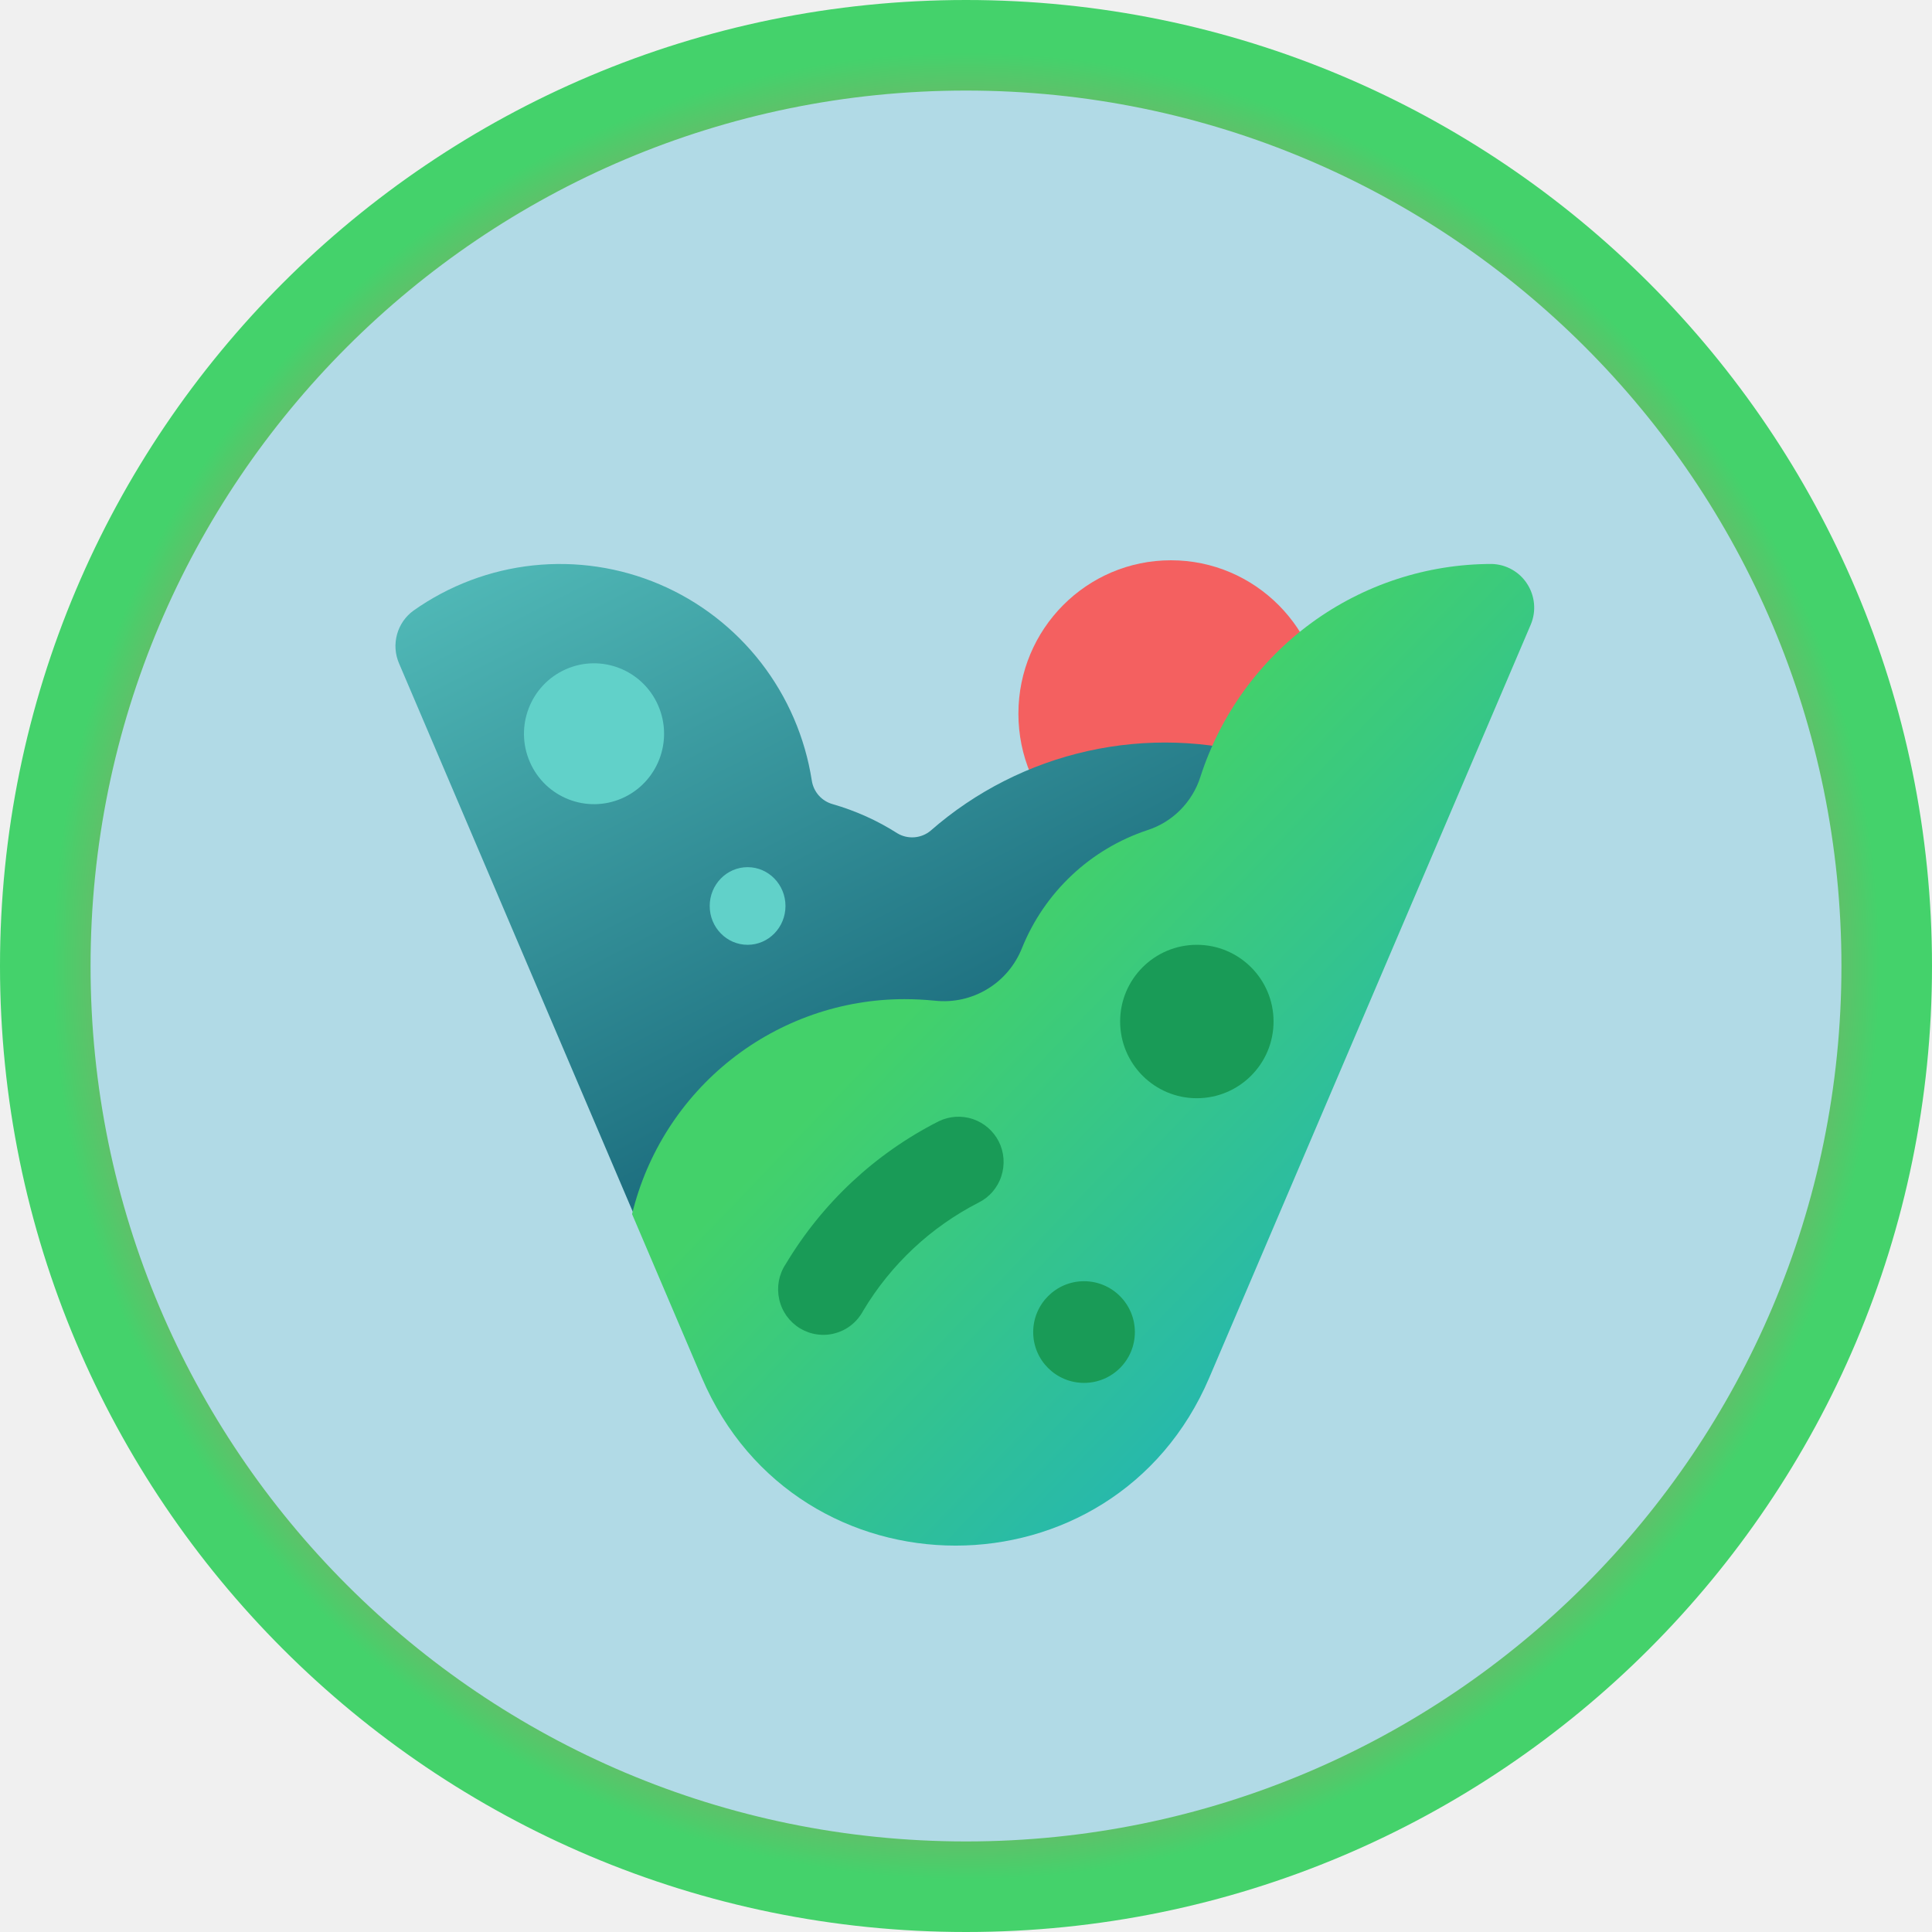
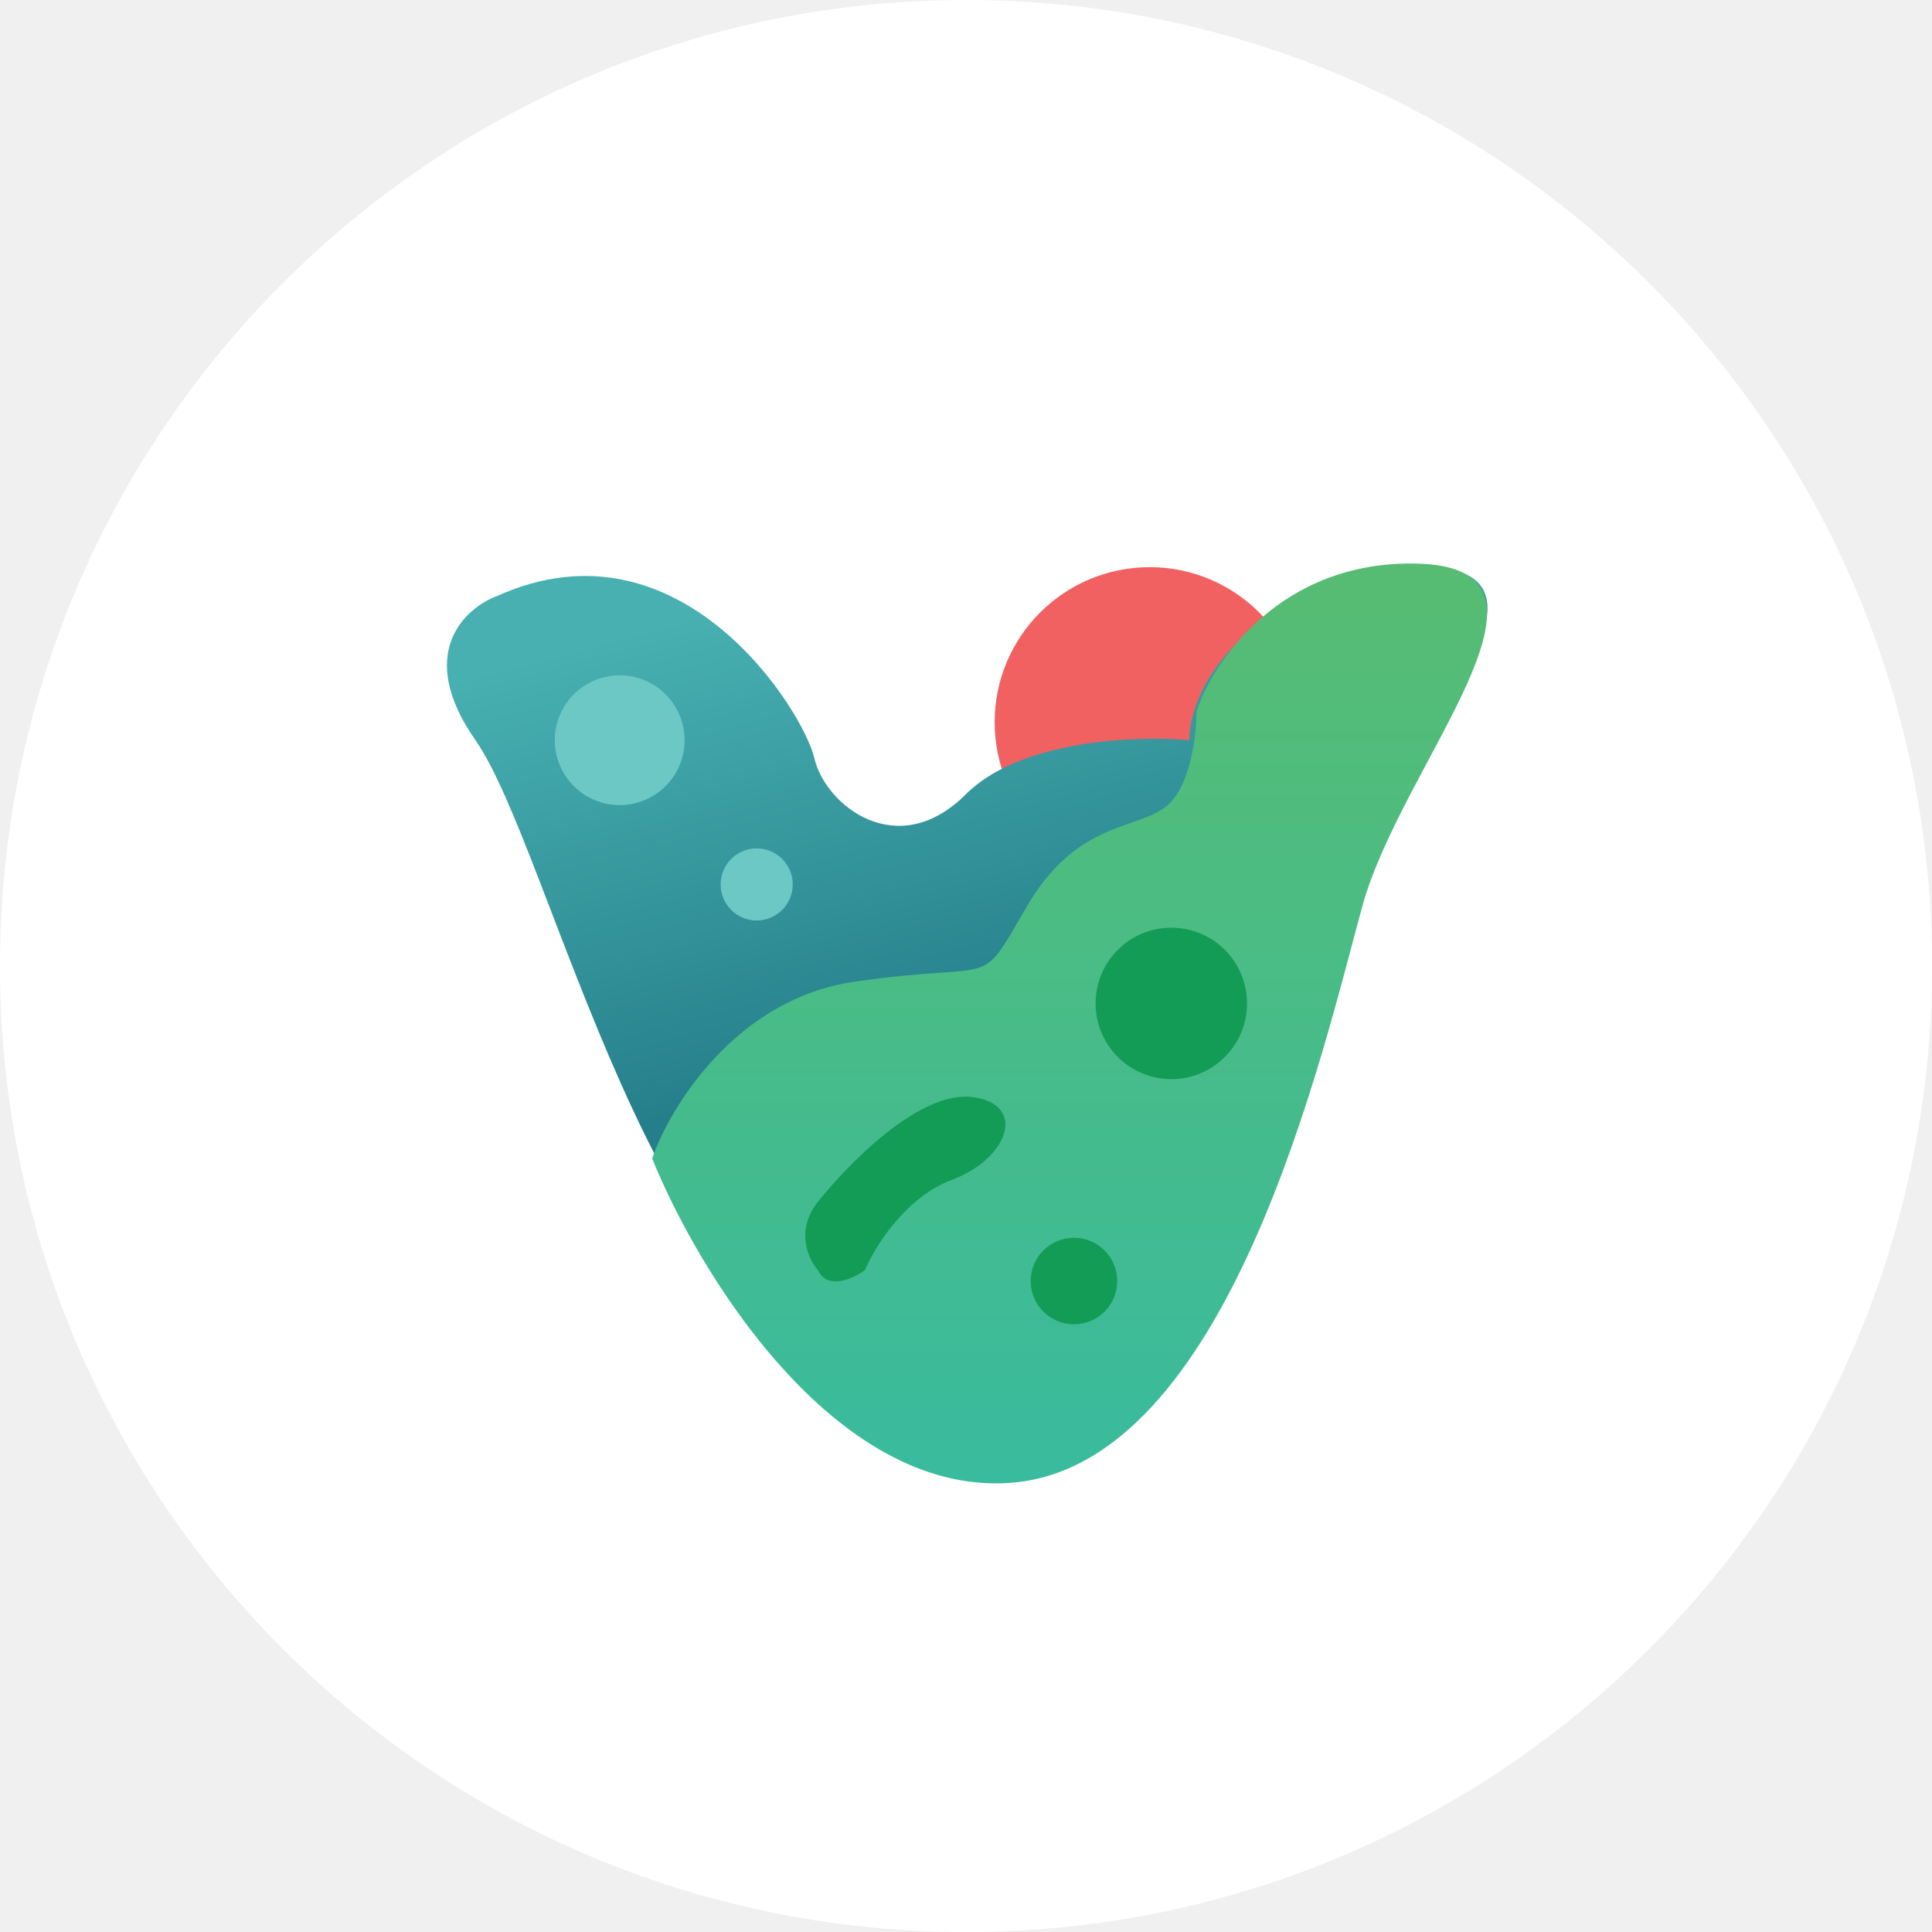
- <svg xmlns="http://www.w3.org/2000/svg" width="32" height="32" viewBox="0 0 32 32" fill="none">
-   <g clip-path="url(#clip0_4133_21)">
-     <circle cx="16" cy="16" r="15.25" fill="#B1DAE6" stroke="url(#paint0_angular_4133_21)" stroke-width="1.5" />
-     <path d="M19.394 14.363C20.789 14.363 21.92 13.225 21.92 11.821C21.92 10.418 20.789 9.28 19.394 9.28C17.999 9.28 16.868 10.418 16.868 11.821C16.868 13.225 17.999 14.363 19.394 14.363Z" fill="#F46060" />
-     <path d="M20.931 12.531C19.982 12.256 18.981 12.225 18.018 12.439C17.054 12.654 16.159 13.107 15.415 13.758C15.339 13.822 15.245 13.86 15.146 13.868C15.047 13.876 14.948 13.853 14.863 13.802C14.531 13.59 14.17 13.428 13.791 13.319C13.702 13.294 13.623 13.245 13.561 13.175C13.5 13.106 13.46 13.02 13.446 12.929C13.335 12.216 13.045 11.544 12.604 10.975C12.162 10.406 11.585 9.96 10.924 9.678C10.264 9.397 9.543 9.289 8.83 9.365C8.117 9.441 7.435 9.699 6.848 10.114C6.716 10.21 6.619 10.349 6.576 10.508C6.532 10.667 6.544 10.836 6.609 10.987L10.503 20.122C10.746 20.283 11.033 20.368 11.324 20.364C11.616 20.36 11.9 20.268 12.139 20.1L20.439 14.287C20.7 14.103 20.895 13.839 20.993 13.534C21.091 13.229 21.087 12.901 20.981 12.598L20.931 12.531Z" fill="url(#paint1_linear_4133_21)" />
-     <path d="M20.029 22.82L25.356 10.341C25.401 10.232 25.419 10.115 25.408 9.998C25.397 9.881 25.358 9.768 25.294 9.67C25.231 9.571 25.144 9.49 25.042 9.433C24.939 9.375 24.825 9.344 24.708 9.341V9.341C23.635 9.341 22.59 9.683 21.723 10.316C20.856 10.95 20.212 11.843 19.882 12.868C19.816 13.075 19.702 13.262 19.549 13.416C19.397 13.569 19.21 13.684 19.004 13.75C18.538 13.905 18.111 14.159 17.753 14.496C17.394 14.833 17.113 15.244 16.928 15.701C16.816 15.984 16.615 16.224 16.355 16.381C16.095 16.539 15.791 16.607 15.489 16.575C15.32 16.558 15.152 16.549 14.982 16.549C13.942 16.549 12.931 16.901 12.113 17.546C11.294 18.192 10.715 19.094 10.469 20.109L11.625 22.82C13.209 26.527 18.447 26.527 20.029 22.82Z" fill="url(#paint2_linear_4133_21)" />
-     <path d="M19.823 18.19C20.525 18.19 21.094 17.621 21.094 16.919C21.094 16.218 20.525 15.649 19.823 15.649C19.122 15.649 18.553 16.218 18.553 16.919C18.553 17.621 19.122 18.19 19.823 18.19Z" fill="#199B57" />
-     <path d="M17.955 22.905C18.42 22.905 18.797 22.529 18.797 22.064C18.797 21.599 18.42 21.221 17.955 21.221C17.49 21.221 17.113 21.599 17.113 22.064C17.113 22.529 17.49 22.905 17.955 22.905Z" fill="#199B57" />
-     <path d="M12.383 15.649C12.729 15.649 13.01 15.361 13.01 15.006C13.01 14.651 12.729 14.363 12.383 14.363C12.036 14.363 11.755 14.651 11.755 15.006C11.755 15.361 12.036 15.649 12.383 15.649Z" fill="#61D1C9" />
-     <path d="M10.306 13.221C10.892 12.962 11.159 12.274 10.901 11.684C10.643 11.094 9.958 10.826 9.372 11.085C8.785 11.345 8.519 12.033 8.777 12.623C9.034 13.212 9.719 13.48 10.306 13.221Z" fill="#61D1C9" />
-     <path d="M16.543 18.907C16.587 18.995 16.614 19.091 16.621 19.19C16.628 19.289 16.616 19.388 16.585 19.482C16.555 19.576 16.505 19.663 16.441 19.738C16.377 19.813 16.298 19.874 16.21 19.918C15.418 20.323 14.754 20.945 14.296 21.712C14.248 21.802 14.183 21.881 14.103 21.945C14.024 22.009 13.933 22.055 13.835 22.082C13.737 22.11 13.635 22.116 13.535 22.102C13.434 22.089 13.338 22.054 13.251 22.002C13.164 21.949 13.089 21.879 13.029 21.797C12.97 21.714 12.928 21.62 12.906 21.52C12.884 21.421 12.882 21.318 12.9 21.218C12.919 21.117 12.957 21.022 13.014 20.937C13.62 19.924 14.498 19.104 15.548 18.572C15.724 18.486 15.927 18.473 16.113 18.535C16.299 18.598 16.453 18.731 16.543 18.907V18.907Z" fill="#199B57" />
+ <svg xmlns="http://www.w3.org/2000/svg" width="240" height="240" viewBox="0 0 240 240" fill="none">
+   <g clip-path="url(#clip0_3965_27477)">
+     <circle cx="120" cy="120" r="120" fill="white" />
+     <circle cx="142.818" cy="89.714" r="19.259" fill="#F16161" />
+     <path d="M119.976 98.671C126.783 91.864 141.324 91.356 147.744 91.953C147.744 87.027 152.043 76.099 169.241 71.799C186.439 67.499 185.962 75.382 183.573 79.861L142.817 165.405C139.831 171.824 128.216 172.302 107.434 169.436C81.458 165.853 68.47 105.39 59.065 91.953C51.54 81.204 57.721 75.531 61.752 74.038C84.594 63.737 99.821 88.371 101.165 94.193C102.509 100.015 111.466 107.181 119.976 98.671Z" fill="url(#paint0_linear_3965_27477)" />
+     <path d="M106.09 121.961C91.4 124.111 83.248 137.487 81.009 143.907C86.682 157.94 103.492 185.649 125.348 184.216C152.669 182.424 164.313 130.471 169.24 112.556C174.167 94.641 197.008 70.455 175.958 70.008C159.118 69.649 150.728 82.1 148.638 88.37C148.638 91.207 147.921 97.507 145.055 100.015C141.472 103.15 133.858 101.807 127.588 112.556C121.318 123.305 124.453 119.274 106.09 121.961Z" fill="url(#paint1_linear_3965_27477)" />
+     <circle cx="145.504" cy="124.648" r="9.405" fill="#139C56" />
+     <circle cx="76.981" cy="91.953" r="8.062" fill="#6CC8C4" />
+     <circle cx="93.999" cy="109.869" r="4.479" fill="#6CC8C4" />
+     <circle cx="133.412" cy="159.135" r="5.375" fill="#139C56" />
+     <path d="M101.612 149.281C98.746 152.864 100.418 156.447 101.612 157.791C102.795 160.299 105.986 158.836 107.434 157.791C108.628 154.955 112.45 148.744 118.183 146.594C125.349 143.907 127.588 137.189 120.87 136.293C114.152 135.397 105.195 144.803 101.612 149.281Z" fill="#139C56" />
  </g>
  <defs>
-     <radialGradient id="paint0_angular_4133_21" cx="0" cy="0" r="1" gradientUnits="userSpaceOnUse" gradientTransform="translate(16 16) rotate(42.5867) scale(15.3932)">
-       <stop offset="0.26" stop-color="#61D1C9" />
-       <stop offset="0.542" stop-color="#61D1C9" />
-       <stop offset="0.698" stop-color="#F46060" />
-       <stop offset="0.983" stop-color="#44D26B" />
-     </radialGradient>
-     <linearGradient id="paint1_linear_4133_21" x1="18.852" y1="22.541" x2="9.577" y2="4.438" gradientUnits="userSpaceOnUse">
-       <stop stop-color="#004560" />
-       <stop offset="1" stop-color="#61D1C9" />
+     <linearGradient id="paint0_linear_3965_27477" x1="109.264" y1="70.455" x2="124.492" y2="127.783" gradientUnits="userSpaceOnUse">
+       <stop stop-color="#48B0B1" />
+       <stop offset="1" stop-color="#257F8B" />
    </linearGradient>
-     <linearGradient id="paint2_linear_4133_21" x1="16.801" y1="14.88" x2="23.109" y2="20.935" gradientUnits="userSpaceOnUse">
-       <stop stop-color="#43D16A" />
-       <stop offset="1" stop-color="#25B7B0" />
+     <linearGradient id="paint1_linear_3965_27477" x1="132.866" y1="70" x2="132.866" y2="184.269" gradientUnits="userSpaceOnUse">
+       <stop stop-color="#57BC72" />
+       <stop offset="1" stop-color="#39BB9E" />
    </linearGradient>
-     <clipPath id="clip0_4133_21">
-       <rect width="32" height="32" fill="white" />
+     <clipPath id="clip0_3965_27477">
+       <rect width="240" height="240" fill="white" />
    </clipPath>
  </defs>
</svg>
